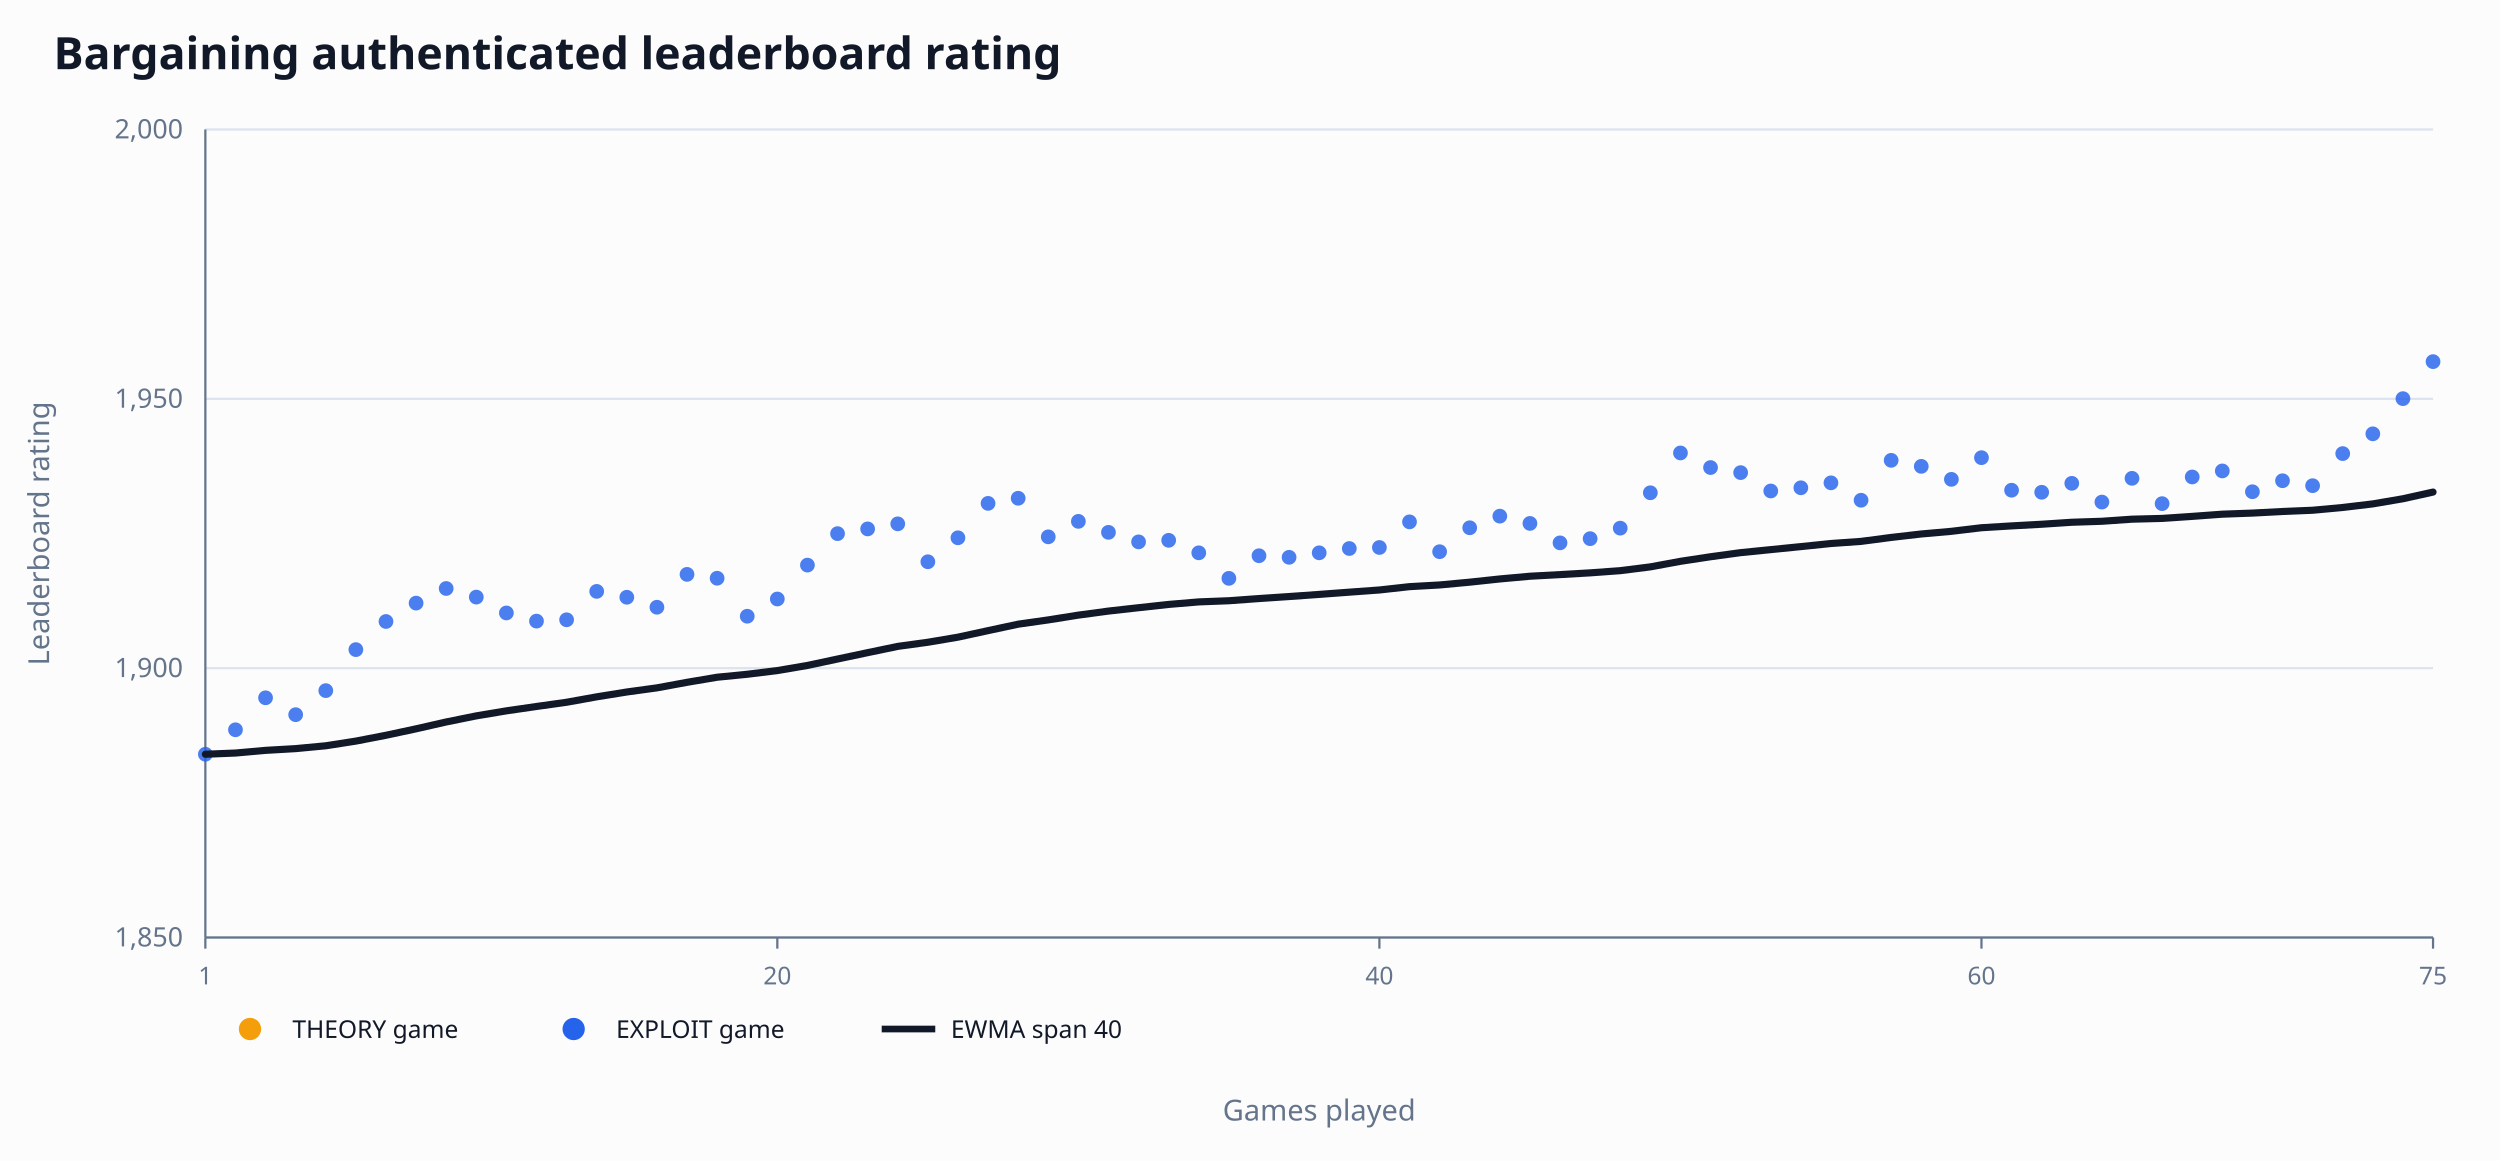
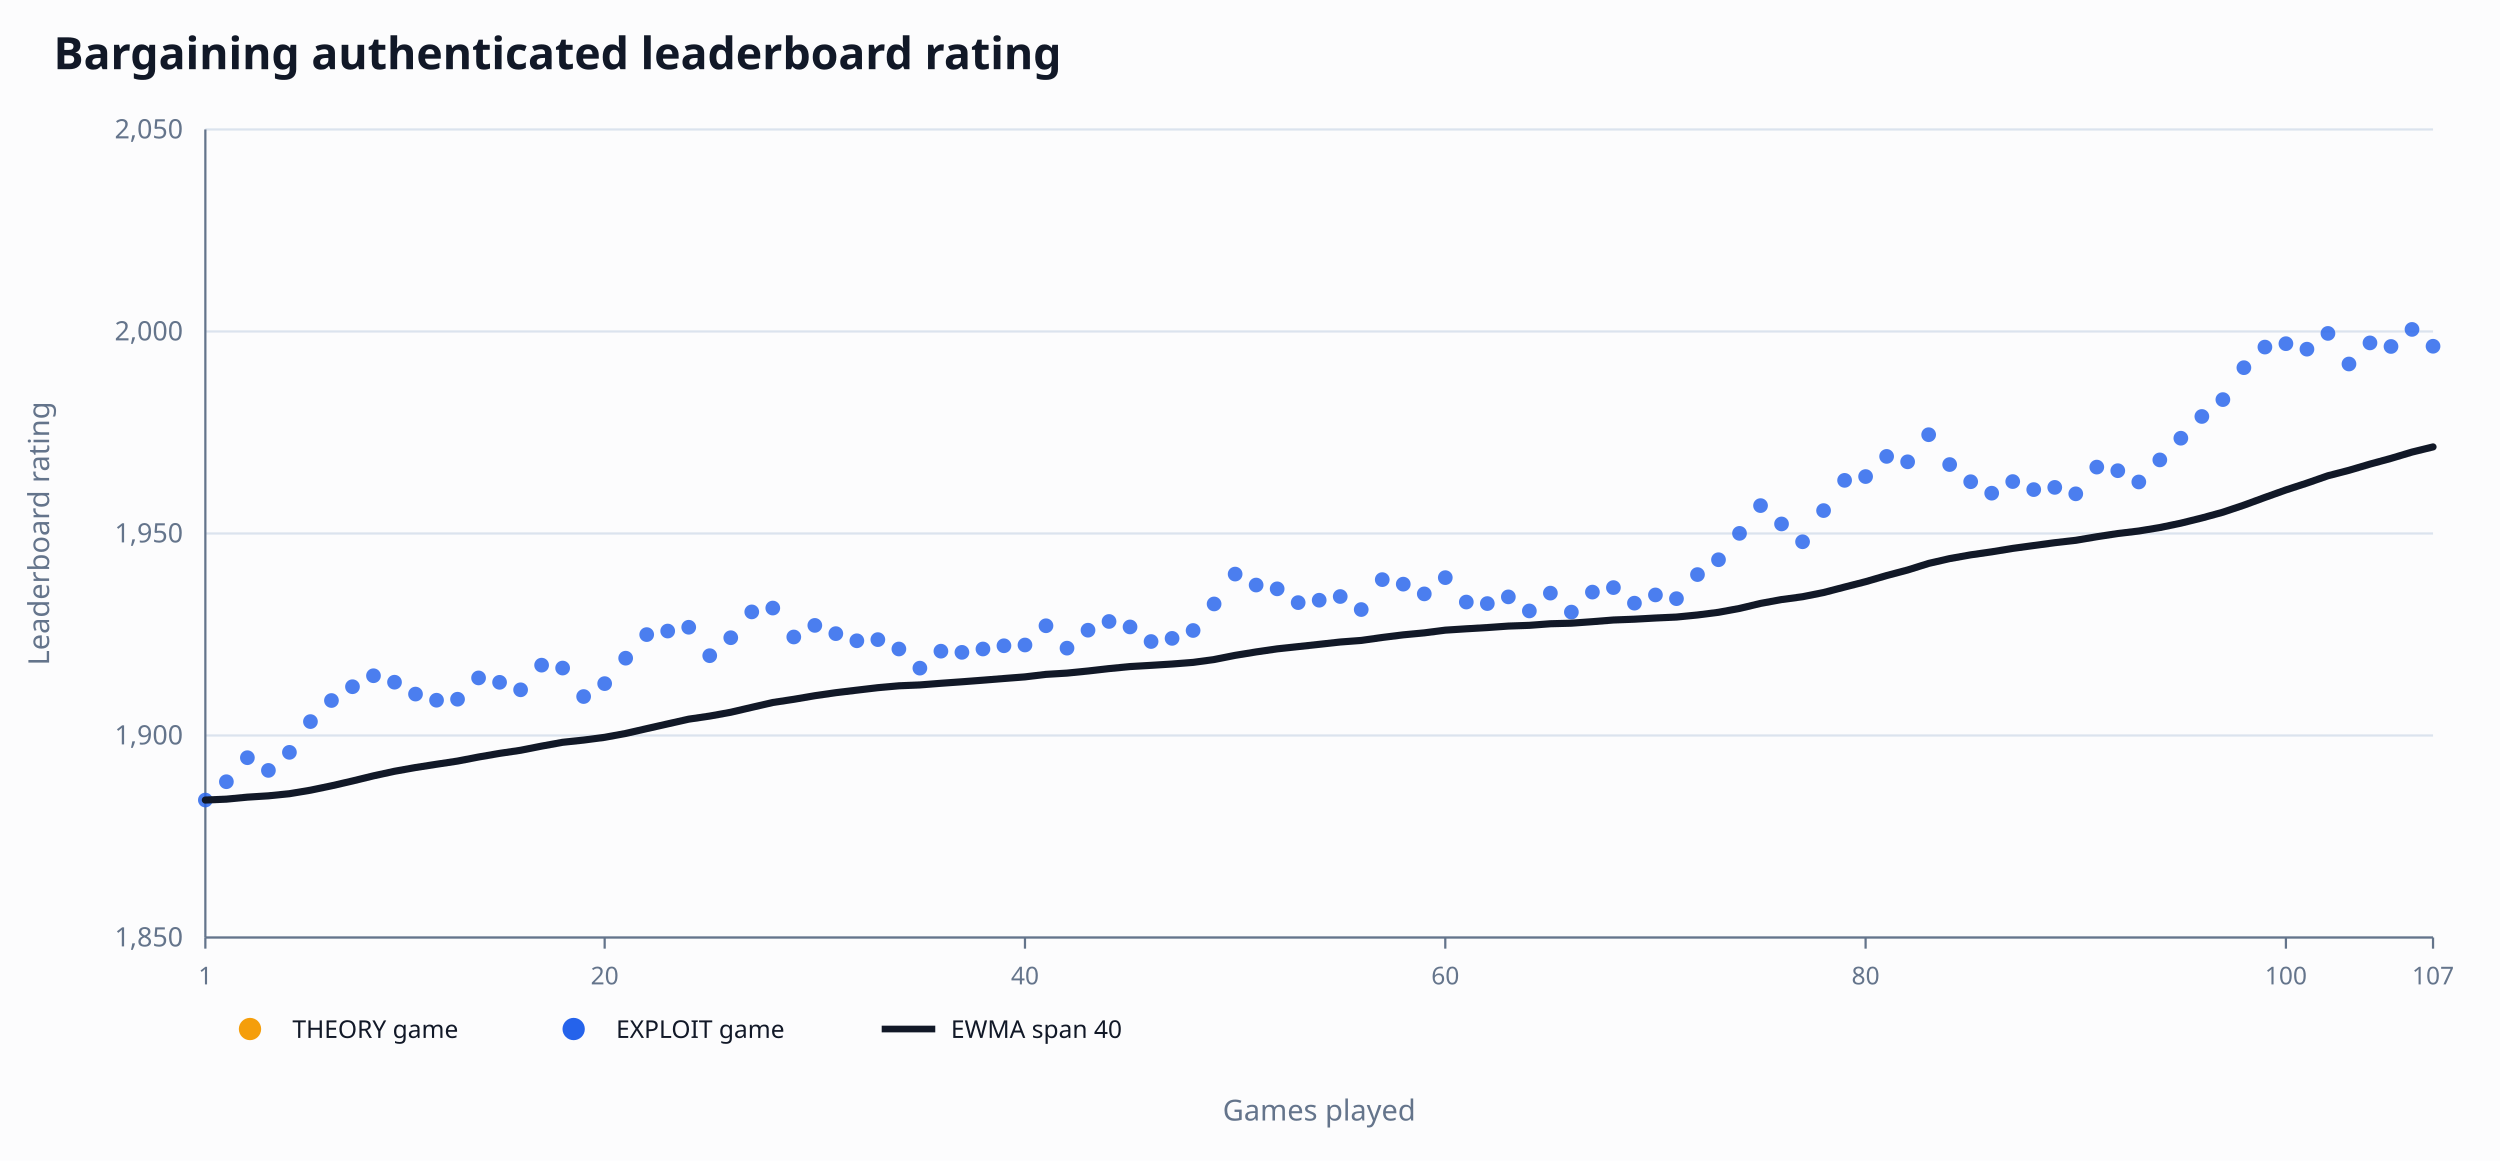
<svg xmlns="http://www.w3.org/2000/svg" width="1120" height="520" viewBox="0 0 1120 520">
  <rect width="100%" height="100%" fill="#fcfcfd" />
  <text x="24" y="31" font-family="system-ui,sans-serif" font-size="20" font-weight="700" fill="#111827">Bargaining authenticated leaderboard rating</text>
  <line x1="92" y1="420.00" x2="1090" y2="420.00" stroke="#dbe3ee" stroke-width="1" />
  <text x="82" y="424.00" text-anchor="end" font-family="system-ui,sans-serif" font-size="12" fill="#64748b">1,850</text>
-   <line x1="92" y1="299.33" x2="1090" y2="299.33" stroke="#dbe3ee" stroke-width="1" />
-   <text x="82" y="303.33" text-anchor="end" font-family="system-ui,sans-serif" font-size="12" fill="#64748b">1,900</text>
-   <line x1="92" y1="178.67" x2="1090" y2="178.67" stroke="#dbe3ee" stroke-width="1" />
-   <text x="82" y="182.67" text-anchor="end" font-family="system-ui,sans-serif" font-size="12" fill="#64748b">1,950</text>
+   <line x1="92" y1="329.50" x2="1090" y2="329.50" stroke="#dbe3ee" stroke-width="1" />
+   <text x="82" y="333.50" text-anchor="end" font-family="system-ui,sans-serif" font-size="12" fill="#64748b">1,900</text>
+   <line x1="92" y1="239.00" x2="1090" y2="239.00" stroke="#dbe3ee" stroke-width="1" />
+   <text x="82" y="243.00" text-anchor="end" font-family="system-ui,sans-serif" font-size="12" fill="#64748b">1,950</text>
+   <line x1="92" y1="148.50" x2="1090" y2="148.50" stroke="#dbe3ee" stroke-width="1" />
+   <text x="82" y="152.50" text-anchor="end" font-family="system-ui,sans-serif" font-size="12" fill="#64748b">2,000</text>
  <line x1="92" y1="58.00" x2="1090" y2="58.00" stroke="#dbe3ee" stroke-width="1" />
-   <text x="82" y="62.00" text-anchor="end" font-family="system-ui,sans-serif" font-size="12" fill="#64748b">2,000</text>
+   <text x="82" y="62.00" text-anchor="end" font-family="system-ui,sans-serif" font-size="12" fill="#64748b">2,050</text>
  <line x1="92.00" y1="420" x2="92.00" y2="425" stroke="#64748b" />
  <text x="92.00" y="441" text-anchor="middle" font-family="system-ui,sans-serif" font-size="11" fill="#64748b">1</text>
-   <line x1="348.24" y1="420" x2="348.24" y2="425" stroke="#64748b" />
-   <text x="348.24" y="441" text-anchor="middle" font-family="system-ui,sans-serif" font-size="11" fill="#64748b">20</text>
-   <line x1="617.97" y1="420" x2="617.97" y2="425" stroke="#64748b" />
-   <text x="617.97" y="441" text-anchor="middle" font-family="system-ui,sans-serif" font-size="11" fill="#64748b">40</text>
-   <line x1="887.70" y1="420" x2="887.70" y2="425" stroke="#64748b" />
-   <text x="887.70" y="441" text-anchor="middle" font-family="system-ui,sans-serif" font-size="11" fill="#64748b">60</text>
+   <line x1="270.89" y1="420" x2="270.89" y2="425" stroke="#64748b" />
+   <text x="270.89" y="441" text-anchor="middle" font-family="system-ui,sans-serif" font-size="11" fill="#64748b">20</text>
+   <line x1="459.19" y1="420" x2="459.19" y2="425" stroke="#64748b" />
+   <text x="459.19" y="441" text-anchor="middle" font-family="system-ui,sans-serif" font-size="11" fill="#64748b">40</text>
+   <line x1="647.49" y1="420" x2="647.49" y2="425" stroke="#64748b" />
+   <text x="647.49" y="441" text-anchor="middle" font-family="system-ui,sans-serif" font-size="11" fill="#64748b">60</text>
+   <line x1="835.79" y1="420" x2="835.79" y2="425" stroke="#64748b" />
+   <text x="835.79" y="441" text-anchor="middle" font-family="system-ui,sans-serif" font-size="11" fill="#64748b">80</text>
+   <line x1="1024.09" y1="420" x2="1024.09" y2="425" stroke="#64748b" />
+   <text x="1024.09" y="441" text-anchor="middle" font-family="system-ui,sans-serif" font-size="11" fill="#64748b">100</text>
  <line x1="1090.00" y1="420" x2="1090.00" y2="425" stroke="#64748b" />
-   <text x="1090.00" y="441" text-anchor="middle" font-family="system-ui,sans-serif" font-size="11" fill="#64748b">75</text>
+   <text x="1090.00" y="441" text-anchor="middle" font-family="system-ui,sans-serif" font-size="11" fill="#64748b">107</text>
  <line x1="92" y1="58" x2="92" y2="420" stroke="#64748b" />
  <line x1="92" y1="420" x2="1090" y2="420" stroke="#64748b" />
  <text x="591.00" y="502" text-anchor="middle" font-family="system-ui,sans-serif" font-size="13" fill="#64748b">Games played</text>
  <text x="22" y="239.00" text-anchor="middle" transform="rotate(-90 22 239.00)" font-family="system-ui,sans-serif" font-size="13" fill="#64748b">Leaderboard rating</text>
-   <circle cx="92.00" cy="337.90" r="3.3" fill="#2563eb" opacity="0.82" />
-   <circle cx="105.49" cy="326.94" r="3.3" fill="#2563eb" opacity="0.82" />
-   <circle cx="118.97" cy="312.61" r="3.3" fill="#2563eb" opacity="0.82" />
-   <circle cx="132.46" cy="320.18" r="3.3" fill="#2563eb" opacity="0.82" />
-   <circle cx="145.95" cy="309.40" r="3.3" fill="#2563eb" opacity="0.82" />
-   <circle cx="159.43" cy="291.03" r="3.3" fill="#2563eb" opacity="0.82" />
-   <circle cx="172.92" cy="278.43" r="3.3" fill="#2563eb" opacity="0.82" />
-   <circle cx="186.41" cy="270.20" r="3.3" fill="#2563eb" opacity="0.82" />
-   <circle cx="199.89" cy="263.64" r="3.3" fill="#2563eb" opacity="0.82" />
-   <circle cx="213.38" cy="267.50" r="3.3" fill="#2563eb" opacity="0.82" />
-   <circle cx="226.86" cy="274.60" r="3.3" fill="#2563eb" opacity="0.82" />
-   <circle cx="240.35" cy="278.26" r="3.3" fill="#2563eb" opacity="0.82" />
-   <circle cx="253.84" cy="277.66" r="3.3" fill="#2563eb" opacity="0.82" />
-   <circle cx="267.32" cy="264.94" r="3.3" fill="#2563eb" opacity="0.82" />
-   <circle cx="280.81" cy="267.57" r="3.3" fill="#2563eb" opacity="0.82" />
-   <circle cx="294.30" cy="272.04" r="3.3" fill="#2563eb" opacity="0.82" />
-   <circle cx="307.78" cy="257.32" r="3.3" fill="#2563eb" opacity="0.82" />
-   <circle cx="321.27" cy="259.05" r="3.3" fill="#2563eb" opacity="0.82" />
-   <circle cx="334.76" cy="276.07" r="3.3" fill="#2563eb" opacity="0.82" />
-   <circle cx="348.24" cy="268.35" r="3.3" fill="#2563eb" opacity="0.82" />
-   <circle cx="361.73" cy="253.17" r="3.3" fill="#2563eb" opacity="0.82" />
-   <circle cx="375.22" cy="239.07" r="3.3" fill="#2563eb" opacity="0.82" />
-   <circle cx="388.70" cy="236.95" r="3.3" fill="#2563eb" opacity="0.82" />
-   <circle cx="402.19" cy="234.68" r="3.3" fill="#2563eb" opacity="0.82" />
-   <circle cx="415.68" cy="251.67" r="3.3" fill="#2563eb" opacity="0.82" />
-   <circle cx="429.16" cy="240.93" r="3.3" fill="#2563eb" opacity="0.82" />
-   <circle cx="442.65" cy="225.51" r="3.3" fill="#2563eb" opacity="0.82" />
-   <circle cx="456.14" cy="223.22" r="3.3" fill="#2563eb" opacity="0.82" />
-   <circle cx="469.62" cy="240.50" r="3.3" fill="#2563eb" opacity="0.82" />
-   <circle cx="483.11" cy="233.57" r="3.3" fill="#2563eb" opacity="0.82" />
-   <circle cx="496.59" cy="238.49" r="3.3" fill="#2563eb" opacity="0.82" />
-   <circle cx="510.08" cy="242.76" r="3.3" fill="#2563eb" opacity="0.82" />
-   <circle cx="523.57" cy="242.06" r="3.3" fill="#2563eb" opacity="0.82" />
-   <circle cx="537.05" cy="247.66" r="3.3" fill="#2563eb" opacity="0.82" />
-   <circle cx="550.54" cy="259.10" r="3.3" fill="#2563eb" opacity="0.82" />
-   <circle cx="564.03" cy="248.97" r="3.3" fill="#2563eb" opacity="0.82" />
-   <circle cx="577.51" cy="249.67" r="3.3" fill="#2563eb" opacity="0.82" />
-   <circle cx="591.00" cy="247.66" r="3.3" fill="#2563eb" opacity="0.82" />
-   <circle cx="604.49" cy="245.73" r="3.3" fill="#2563eb" opacity="0.82" />
-   <circle cx="617.97" cy="245.27" r="3.3" fill="#2563eb" opacity="0.82" />
-   <circle cx="631.46" cy="233.79" r="3.3" fill="#2563eb" opacity="0.82" />
-   <circle cx="644.95" cy="247.16" r="3.3" fill="#2563eb" opacity="0.82" />
-   <circle cx="658.43" cy="236.44" r="3.3" fill="#2563eb" opacity="0.82" />
-   <circle cx="671.92" cy="231.23" r="3.3" fill="#2563eb" opacity="0.82" />
-   <circle cx="685.41" cy="234.49" r="3.3" fill="#2563eb" opacity="0.82" />
-   <circle cx="698.89" cy="243.20" r="3.3" fill="#2563eb" opacity="0.82" />
-   <circle cx="712.38" cy="241.32" r="3.3" fill="#2563eb" opacity="0.82" />
-   <circle cx="725.86" cy="236.61" r="3.3" fill="#2563eb" opacity="0.82" />
-   <circle cx="739.35" cy="220.76" r="3.3" fill="#2563eb" opacity="0.82" />
-   <circle cx="752.84" cy="202.92" r="3.3" fill="#2563eb" opacity="0.82" />
-   <circle cx="766.32" cy="209.46" r="3.3" fill="#2563eb" opacity="0.82" />
-   <circle cx="779.81" cy="211.73" r="3.3" fill="#2563eb" opacity="0.82" />
-   <circle cx="793.30" cy="219.96" r="3.3" fill="#2563eb" opacity="0.82" />
-   <circle cx="806.78" cy="218.53" r="3.3" fill="#2563eb" opacity="0.82" />
-   <circle cx="820.27" cy="216.31" r="3.3" fill="#2563eb" opacity="0.82" />
-   <circle cx="833.76" cy="224.11" r="3.3" fill="#2563eb" opacity="0.82" />
-   <circle cx="847.24" cy="206.23" r="3.3" fill="#2563eb" opacity="0.82" />
-   <circle cx="860.73" cy="208.93" r="3.3" fill="#2563eb" opacity="0.82" />
-   <circle cx="874.22" cy="214.75" r="3.3" fill="#2563eb" opacity="0.82" />
-   <circle cx="887.70" cy="205.04" r="3.3" fill="#2563eb" opacity="0.82" />
-   <circle cx="901.19" cy="219.62" r="3.3" fill="#2563eb" opacity="0.82" />
-   <circle cx="914.68" cy="220.54" r="3.3" fill="#2563eb" opacity="0.82" />
-   <circle cx="928.16" cy="216.53" r="3.3" fill="#2563eb" opacity="0.82" />
-   <circle cx="941.65" cy="224.93" r="3.3" fill="#2563eb" opacity="0.82" />
-   <circle cx="955.14" cy="214.29" r="3.3" fill="#2563eb" opacity="0.82" />
-   <circle cx="968.62" cy="225.63" r="3.3" fill="#2563eb" opacity="0.82" />
-   <circle cx="982.11" cy="213.68" r="3.3" fill="#2563eb" opacity="0.82" />
-   <circle cx="995.59" cy="210.98" r="3.3" fill="#2563eb" opacity="0.82" />
-   <circle cx="1009.08" cy="220.30" r="3.3" fill="#2563eb" opacity="0.82" />
-   <circle cx="1022.57" cy="215.37" r="3.3" fill="#2563eb" opacity="0.82" />
-   <circle cx="1036.05" cy="217.59" r="3.3" fill="#2563eb" opacity="0.82" />
-   <circle cx="1049.54" cy="203.21" r="3.3" fill="#2563eb" opacity="0.82" />
-   <circle cx="1063.03" cy="194.35" r="3.3" fill="#2563eb" opacity="0.82" />
-   <circle cx="1076.51" cy="178.59" r="3.3" fill="#2563eb" opacity="0.82" />
-   <circle cx="1090.00" cy="162.01" r="3.3" fill="#2563eb" opacity="0.82" />
-   <polyline points="92.00,337.90 105.49,337.36 118.97,336.16 132.46,335.38 145.95,334.11 159.43,332.01 172.92,329.40 186.41,326.51 199.89,323.44 213.38,320.71 226.86,318.46 240.35,316.50 253.84,314.61 267.32,312.18 280.81,310.01 294.30,308.16 307.78,305.68 321.27,303.40 334.76,302.07 348.24,300.42 361.73,298.12 375.22,295.24 388.70,292.39 402.19,289.58 415.68,287.73 429.16,285.45 442.65,282.52 456.14,279.63 469.62,277.72 483.11,275.57 496.59,273.76 510.08,272.25 523.57,270.78 537.05,269.65 550.54,269.13 564.03,268.15 577.51,267.25 591.00,266.29 604.49,265.29 617.97,264.31 631.46,262.82 644.95,262.06 658.43,260.81 671.92,259.37 685.41,258.15 698.89,257.42 712.38,256.64 725.86,255.66 739.35,253.96 752.84,251.47 766.32,249.42 779.81,247.58 793.30,246.23 806.78,244.88 820.27,243.49 833.76,242.54 847.24,240.77 860.73,239.22 874.22,238.03 887.70,236.42 901.19,235.60 914.68,234.86 928.16,233.97 941.65,233.53 955.14,232.59 968.62,232.25 982.11,231.34 995.59,230.35 1009.08,229.86 1022.57,229.15 1036.05,228.59 1049.54,227.35 1063.03,225.74 1076.51,223.44 1090.00,220.45" fill="none" stroke="#111827" stroke-width="3.2" stroke-linejoin="round" stroke-linecap="round" />
+   <circle cx="92.00" cy="358.42" r="3.3" fill="#2563eb" opacity="0.82" />
+   <circle cx="101.42" cy="350.21" r="3.3" fill="#2563eb" opacity="0.82" />
+   <circle cx="110.83" cy="339.45" r="3.3" fill="#2563eb" opacity="0.82" />
+   <circle cx="120.25" cy="345.14" r="3.3" fill="#2563eb" opacity="0.82" />
+   <circle cx="129.66" cy="337.05" r="3.3" fill="#2563eb" opacity="0.82" />
+   <circle cx="139.08" cy="323.27" r="3.3" fill="#2563eb" opacity="0.82" />
+   <circle cx="148.49" cy="313.83" r="3.3" fill="#2563eb" opacity="0.82" />
+   <circle cx="157.91" cy="307.65" r="3.3" fill="#2563eb" opacity="0.82" />
+   <circle cx="167.32" cy="302.73" r="3.3" fill="#2563eb" opacity="0.82" />
+   <circle cx="176.74" cy="305.63" r="3.3" fill="#2563eb" opacity="0.82" />
+   <circle cx="186.15" cy="310.95" r="3.3" fill="#2563eb" opacity="0.82" />
+   <circle cx="195.57" cy="313.70" r="3.3" fill="#2563eb" opacity="0.82" />
+   <circle cx="204.98" cy="313.25" r="3.3" fill="#2563eb" opacity="0.82" />
+   <circle cx="214.40" cy="303.71" r="3.3" fill="#2563eb" opacity="0.82" />
+   <circle cx="223.81" cy="305.68" r="3.3" fill="#2563eb" opacity="0.82" />
+   <circle cx="233.23" cy="309.03" r="3.3" fill="#2563eb" opacity="0.82" />
+   <circle cx="242.64" cy="297.99" r="3.3" fill="#2563eb" opacity="0.82" />
+   <circle cx="252.06" cy="299.29" r="3.3" fill="#2563eb" opacity="0.82" />
+   <circle cx="261.47" cy="312.05" r="3.3" fill="#2563eb" opacity="0.82" />
+   <circle cx="270.89" cy="306.26" r="3.3" fill="#2563eb" opacity="0.82" />
+   <circle cx="280.30" cy="294.87" r="3.3" fill="#2563eb" opacity="0.82" />
+   <circle cx="289.72" cy="284.30" r="3.3" fill="#2563eb" opacity="0.82" />
+   <circle cx="299.13" cy="282.71" r="3.3" fill="#2563eb" opacity="0.82" />
+   <circle cx="308.55" cy="281.01" r="3.3" fill="#2563eb" opacity="0.82" />
+   <circle cx="317.96" cy="293.75" r="3.3" fill="#2563eb" opacity="0.82" />
+   <circle cx="327.38" cy="285.70" r="3.3" fill="#2563eb" opacity="0.82" />
+   <circle cx="336.79" cy="274.13" r="3.3" fill="#2563eb" opacity="0.82" />
+   <circle cx="346.21" cy="272.41" r="3.3" fill="#2563eb" opacity="0.82" />
+   <circle cx="355.62" cy="285.37" r="3.3" fill="#2563eb" opacity="0.82" />
+   <circle cx="365.04" cy="280.18" r="3.3" fill="#2563eb" opacity="0.82" />
+   <circle cx="374.45" cy="283.87" r="3.3" fill="#2563eb" opacity="0.82" />
+   <circle cx="383.87" cy="287.07" r="3.3" fill="#2563eb" opacity="0.82" />
+   <circle cx="393.28" cy="286.55" r="3.3" fill="#2563eb" opacity="0.82" />
+   <circle cx="402.70" cy="290.75" r="3.3" fill="#2563eb" opacity="0.82" />
+   <circle cx="412.11" cy="299.33" r="3.3" fill="#2563eb" opacity="0.82" />
+   <circle cx="421.53" cy="291.73" r="3.3" fill="#2563eb" opacity="0.82" />
+   <circle cx="430.94" cy="292.25" r="3.3" fill="#2563eb" opacity="0.82" />
+   <circle cx="440.36" cy="290.75" r="3.3" fill="#2563eb" opacity="0.82" />
+   <circle cx="449.77" cy="289.30" r="3.3" fill="#2563eb" opacity="0.82" />
+   <circle cx="459.19" cy="288.96" r="3.3" fill="#2563eb" opacity="0.82" />
+   <circle cx="468.60" cy="280.34" r="3.3" fill="#2563eb" opacity="0.82" />
+   <circle cx="478.02" cy="290.37" r="3.3" fill="#2563eb" opacity="0.82" />
+   <circle cx="487.43" cy="282.33" r="3.3" fill="#2563eb" opacity="0.82" />
+   <circle cx="496.85" cy="278.42" r="3.3" fill="#2563eb" opacity="0.82" />
+   <circle cx="506.26" cy="280.87" r="3.3" fill="#2563eb" opacity="0.82" />
+   <circle cx="515.68" cy="287.40" r="3.3" fill="#2563eb" opacity="0.82" />
+   <circle cx="525.09" cy="285.99" r="3.3" fill="#2563eb" opacity="0.82" />
+   <circle cx="534.51" cy="282.46" r="3.3" fill="#2563eb" opacity="0.82" />
+   <circle cx="543.92" cy="270.57" r="3.3" fill="#2563eb" opacity="0.82" />
+   <circle cx="553.34" cy="257.19" r="3.3" fill="#2563eb" opacity="0.82" />
+   <circle cx="562.75" cy="262.10" r="3.3" fill="#2563eb" opacity="0.82" />
+   <circle cx="572.17" cy="263.80" r="3.3" fill="#2563eb" opacity="0.82" />
+   <circle cx="581.58" cy="269.97" r="3.3" fill="#2563eb" opacity="0.82" />
+   <circle cx="591.00" cy="268.90" r="3.3" fill="#2563eb" opacity="0.82" />
+   <circle cx="600.42" cy="267.24" r="3.3" fill="#2563eb" opacity="0.82" />
+   <circle cx="609.83" cy="273.08" r="3.3" fill="#2563eb" opacity="0.82" />
+   <circle cx="619.25" cy="259.67" r="3.3" fill="#2563eb" opacity="0.82" />
+   <circle cx="628.66" cy="261.70" r="3.3" fill="#2563eb" opacity="0.82" />
+   <circle cx="638.08" cy="266.06" r="3.3" fill="#2563eb" opacity="0.82" />
+   <circle cx="647.49" cy="258.78" r="3.3" fill="#2563eb" opacity="0.82" />
+   <circle cx="656.91" cy="269.72" r="3.3" fill="#2563eb" opacity="0.82" />
+   <circle cx="666.32" cy="270.40" r="3.3" fill="#2563eb" opacity="0.82" />
+   <circle cx="675.74" cy="267.40" r="3.3" fill="#2563eb" opacity="0.82" />
+   <circle cx="685.15" cy="273.70" r="3.3" fill="#2563eb" opacity="0.82" />
+   <circle cx="694.57" cy="265.72" r="3.3" fill="#2563eb" opacity="0.82" />
+   <circle cx="703.98" cy="274.22" r="3.3" fill="#2563eb" opacity="0.82" />
+   <circle cx="713.40" cy="265.26" r="3.3" fill="#2563eb" opacity="0.82" />
+   <circle cx="722.81" cy="263.24" r="3.3" fill="#2563eb" opacity="0.82" />
+   <circle cx="732.23" cy="270.22" r="3.3" fill="#2563eb" opacity="0.82" />
+   <circle cx="741.64" cy="266.53" r="3.3" fill="#2563eb" opacity="0.82" />
+   <circle cx="751.06" cy="268.20" r="3.3" fill="#2563eb" opacity="0.82" />
+   <circle cx="760.47" cy="257.41" r="3.3" fill="#2563eb" opacity="0.82" />
+   <circle cx="769.89" cy="250.76" r="3.3" fill="#2563eb" opacity="0.82" />
+   <circle cx="779.30" cy="238.95" r="3.3" fill="#2563eb" opacity="0.82" />
+   <circle cx="788.72" cy="226.51" r="3.3" fill="#2563eb" opacity="0.82" />
+   <circle cx="798.13" cy="234.73" r="3.3" fill="#2563eb" opacity="0.82" />
+   <circle cx="807.55" cy="242.71" r="3.3" fill="#2563eb" opacity="0.82" />
+   <circle cx="816.96" cy="228.74" r="3.3" fill="#2563eb" opacity="0.82" />
+   <circle cx="826.38" cy="215.20" r="3.3" fill="#2563eb" opacity="0.82" />
+   <circle cx="835.79" cy="213.50" r="3.3" fill="#2563eb" opacity="0.82" />
+   <circle cx="845.21" cy="204.47" r="3.3" fill="#2563eb" opacity="0.82" />
+   <circle cx="854.62" cy="206.89" r="3.3" fill="#2563eb" opacity="0.82" />
+   <circle cx="864.04" cy="194.75" r="3.3" fill="#2563eb" opacity="0.82" />
+   <circle cx="873.45" cy="208.12" r="3.3" fill="#2563eb" opacity="0.82" />
+   <circle cx="882.87" cy="215.81" r="3.3" fill="#2563eb" opacity="0.82" />
+   <circle cx="892.28" cy="220.95" r="3.3" fill="#2563eb" opacity="0.82" />
+   <circle cx="901.70" cy="215.74" r="3.3" fill="#2563eb" opacity="0.82" />
+   <circle cx="911.11" cy="219.34" r="3.3" fill="#2563eb" opacity="0.82" />
+   <circle cx="920.53" cy="218.35" r="3.3" fill="#2563eb" opacity="0.82" />
+   <circle cx="929.94" cy="221.23" r="3.3" fill="#2563eb" opacity="0.82" />
+   <circle cx="939.36" cy="209.26" r="3.3" fill="#2563eb" opacity="0.82" />
+   <circle cx="948.77" cy="210.87" r="3.3" fill="#2563eb" opacity="0.82" />
+   <circle cx="958.19" cy="215.92" r="3.3" fill="#2563eb" opacity="0.82" />
+   <circle cx="967.60" cy="206.04" r="3.3" fill="#2563eb" opacity="0.82" />
+   <circle cx="977.02" cy="196.32" r="3.3" fill="#2563eb" opacity="0.82" />
+   <circle cx="986.43" cy="186.58" r="3.3" fill="#2563eb" opacity="0.82" />
+   <circle cx="995.85" cy="179.02" r="3.3" fill="#2563eb" opacity="0.82" />
+   <circle cx="1005.26" cy="164.72" r="3.3" fill="#2563eb" opacity="0.82" />
+   <circle cx="1014.68" cy="155.49" r="3.3" fill="#2563eb" opacity="0.82" />
+   <circle cx="1024.09" cy="153.97" r="3.3" fill="#2563eb" opacity="0.82" />
+   <circle cx="1033.51" cy="156.43" r="3.3" fill="#2563eb" opacity="0.82" />
+   <circle cx="1042.92" cy="149.37" r="3.3" fill="#2563eb" opacity="0.82" />
+   <circle cx="1052.34" cy="163.07" r="3.3" fill="#2563eb" opacity="0.82" />
+   <circle cx="1061.75" cy="153.62" r="3.3" fill="#2563eb" opacity="0.82" />
+   <circle cx="1071.17" cy="155.22" r="3.3" fill="#2563eb" opacity="0.82" />
+   <circle cx="1080.58" cy="147.58" r="3.3" fill="#2563eb" opacity="0.82" />
+   <circle cx="1090.00" cy="155.12" r="3.3" fill="#2563eb" opacity="0.82" />
+   <polyline points="92.00,358.42 101.42,358.02 110.83,357.12 120.25,356.53 129.66,355.58 139.08,354.01 148.49,352.05 157.91,349.88 167.32,347.58 176.74,345.53 186.15,343.85 195.57,342.38 204.98,340.96 214.40,339.14 223.81,337.51 233.23,336.12 242.64,334.26 252.06,332.55 261.47,331.55 270.89,330.32 280.30,328.59 289.72,326.43 299.13,324.30 308.55,322.18 317.96,320.80 327.38,319.09 336.79,316.89 346.21,314.72 355.62,313.29 365.04,311.68 374.45,310.32 383.87,309.19 393.28,308.08 402.70,307.24 412.11,306.85 421.53,306.11 430.94,305.44 440.36,304.72 449.77,303.97 459.19,303.24 468.60,302.12 478.02,301.55 487.43,300.61 496.85,299.53 506.26,298.62 515.68,298.07 525.09,297.48 534.51,296.75 543.92,295.47 553.34,293.60 562.75,292.06 572.17,290.69 581.58,289.68 591.00,288.66 600.42,287.62 609.83,286.91 619.25,285.58 628.66,284.41 638.08,283.52 647.49,282.31 656.91,281.70 666.32,281.15 675.74,280.48 685.15,280.15 694.57,279.44 703.98,279.19 713.40,278.51 722.81,277.76 732.23,277.40 741.64,276.87 751.06,276.44 760.47,275.51 769.89,274.31 779.30,272.58 788.72,270.33 798.13,268.60 807.55,267.33 816.96,265.45 826.38,263.00 835.79,260.59 845.21,257.85 854.62,255.36 864.04,252.41 873.45,250.25 882.87,248.57 892.28,247.22 901.70,245.68 911.11,244.40 920.53,243.13 929.94,242.06 939.36,240.46 948.77,239.02 958.19,237.89 967.60,236.34 977.02,234.38 986.43,232.05 995.85,229.47 1005.26,226.31 1014.68,222.85 1024.09,219.49 1033.51,216.42 1042.92,213.14 1052.34,210.70 1061.75,207.92 1071.17,205.35 1080.58,202.53 1090.00,200.22" fill="none" stroke="#111827" stroke-width="3.2" stroke-linejoin="round" stroke-linecap="round" />
  <circle cx="112" cy="461" r="5" fill="#f59e0b" />
  <text x="131" y="465" font-family="system-ui,sans-serif" font-size="11" fill="#111827">THEORY game</text>
  <circle cx="257" cy="461" r="5" fill="#2563eb" />
  <text x="276" y="465" font-family="system-ui,sans-serif" font-size="11" fill="#111827">EXPLOIT game</text>
  <line x1="395" y1="461" x2="419" y2="461" stroke="#111827" stroke-width="3" />
  <text x="426" y="465" font-family="system-ui,sans-serif" font-size="11" fill="#111827">EWMA span 40</text>
</svg>
